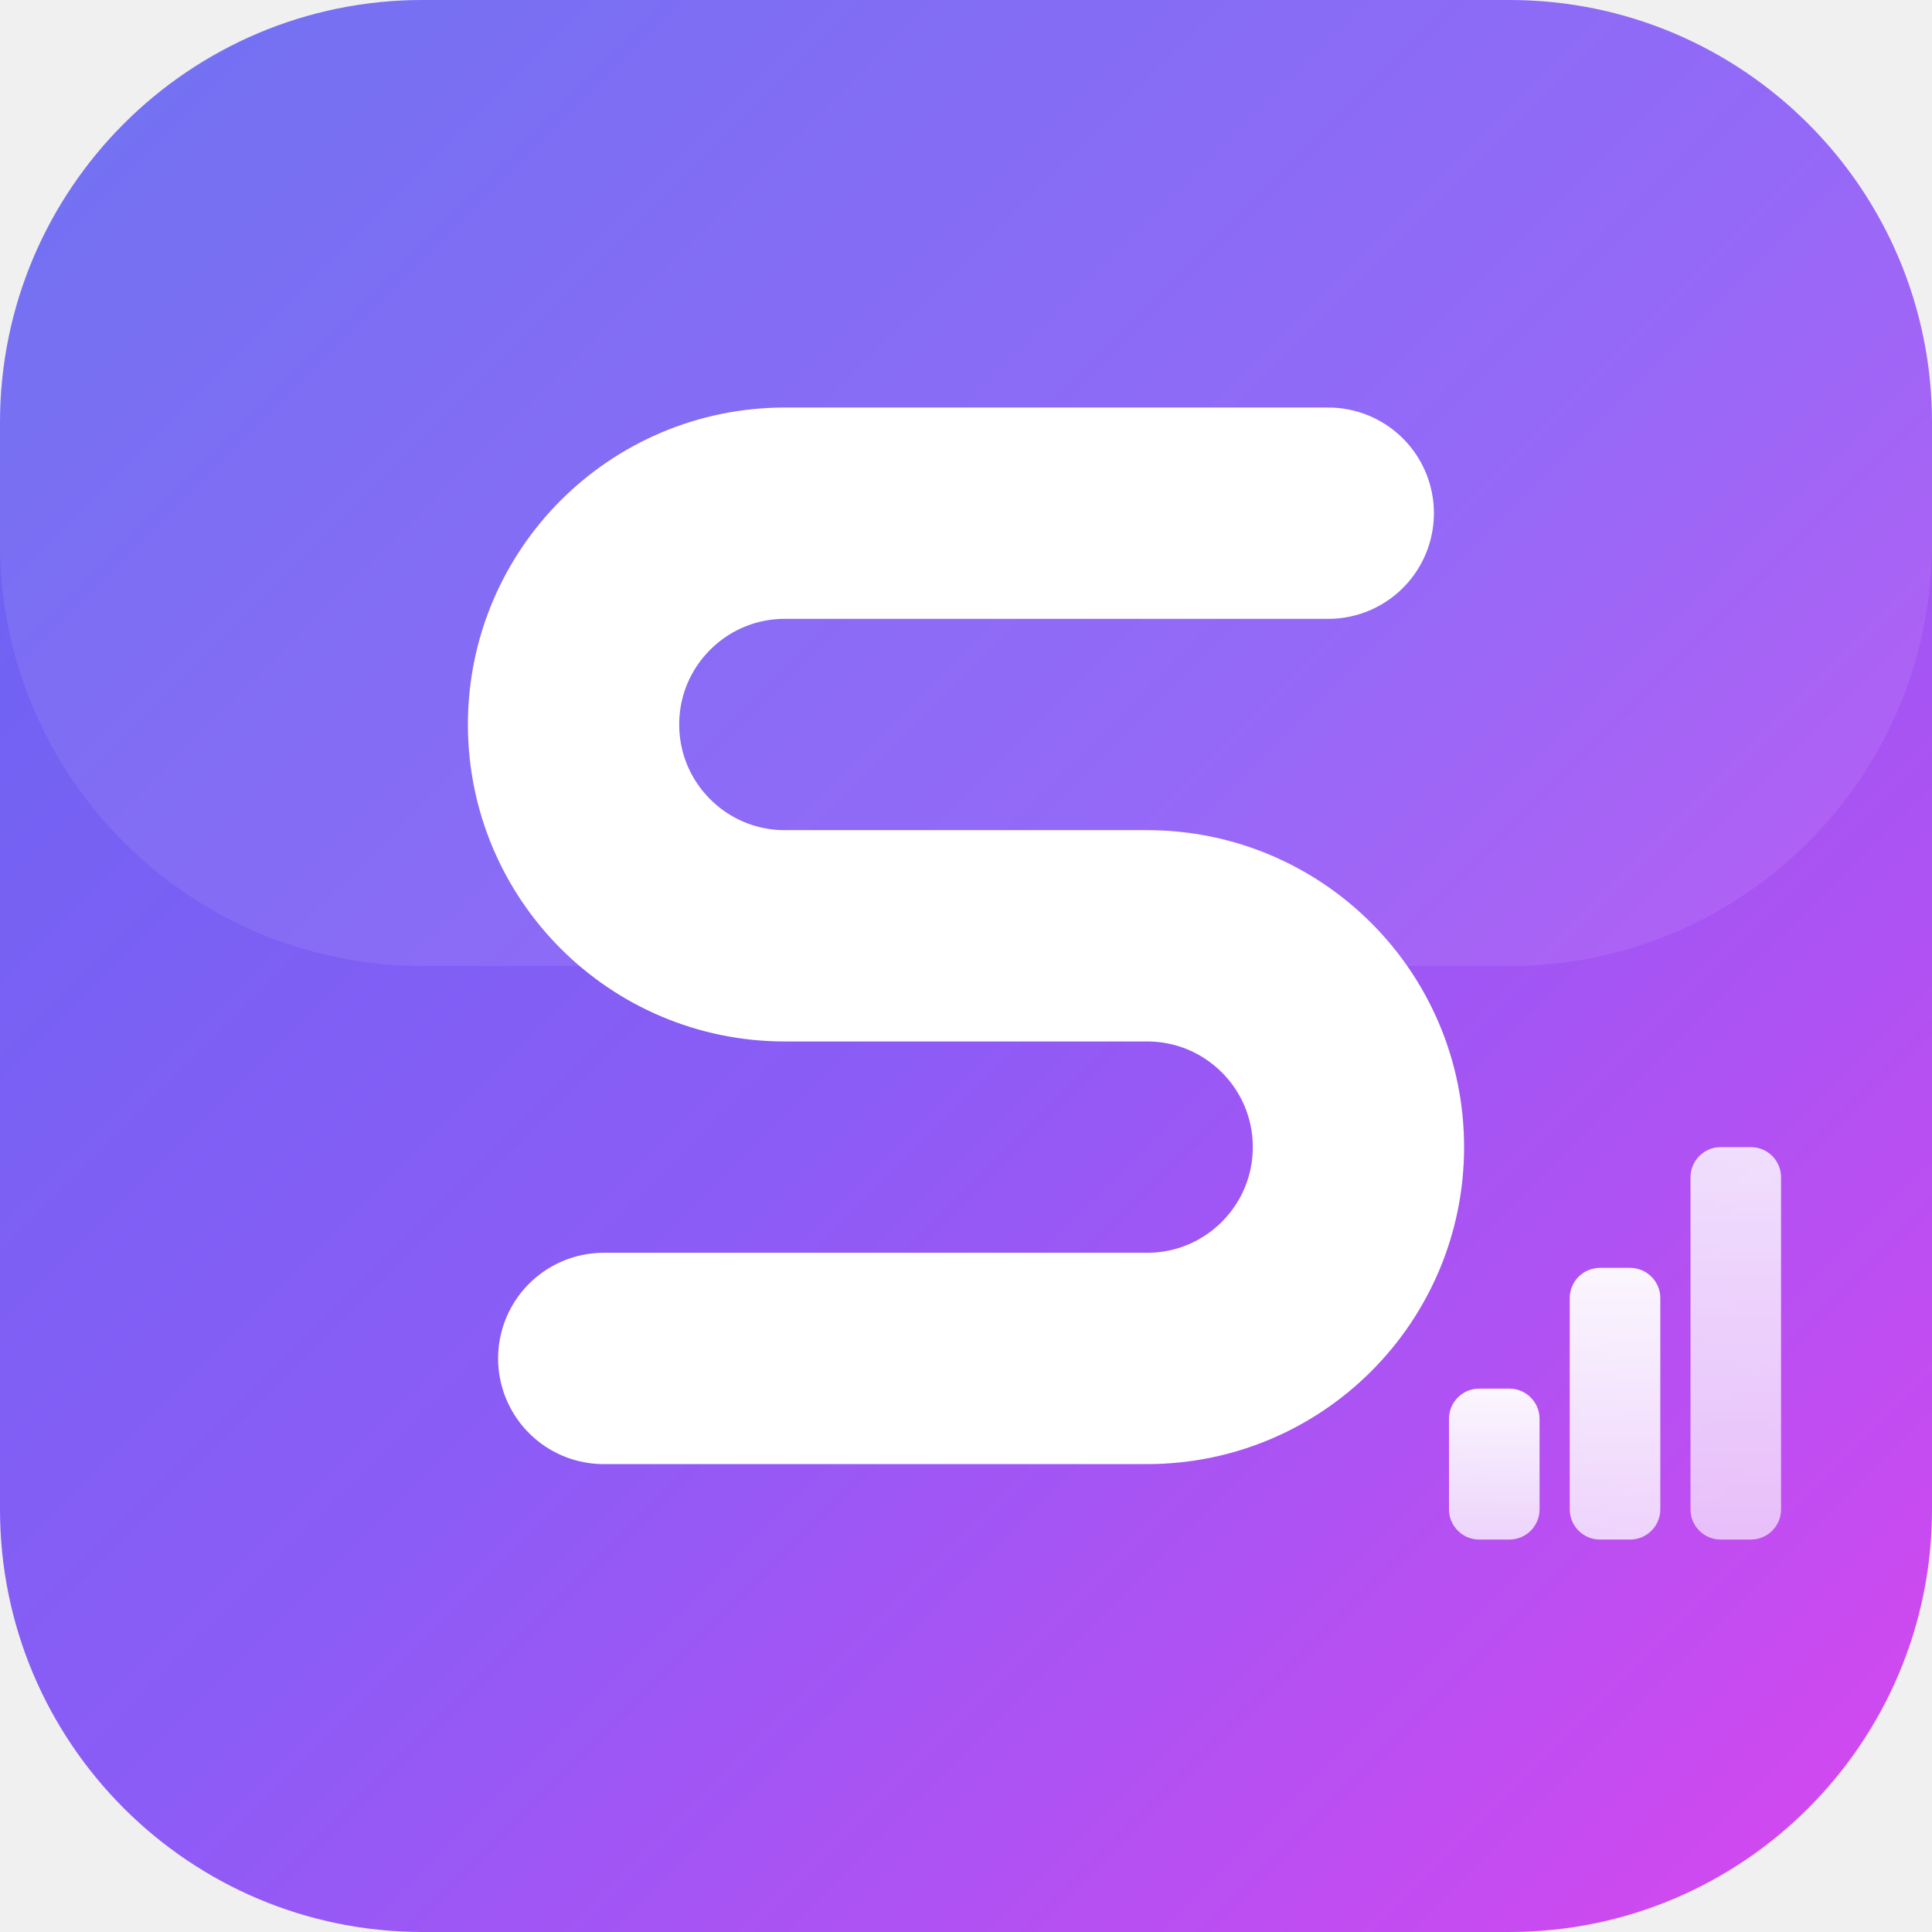
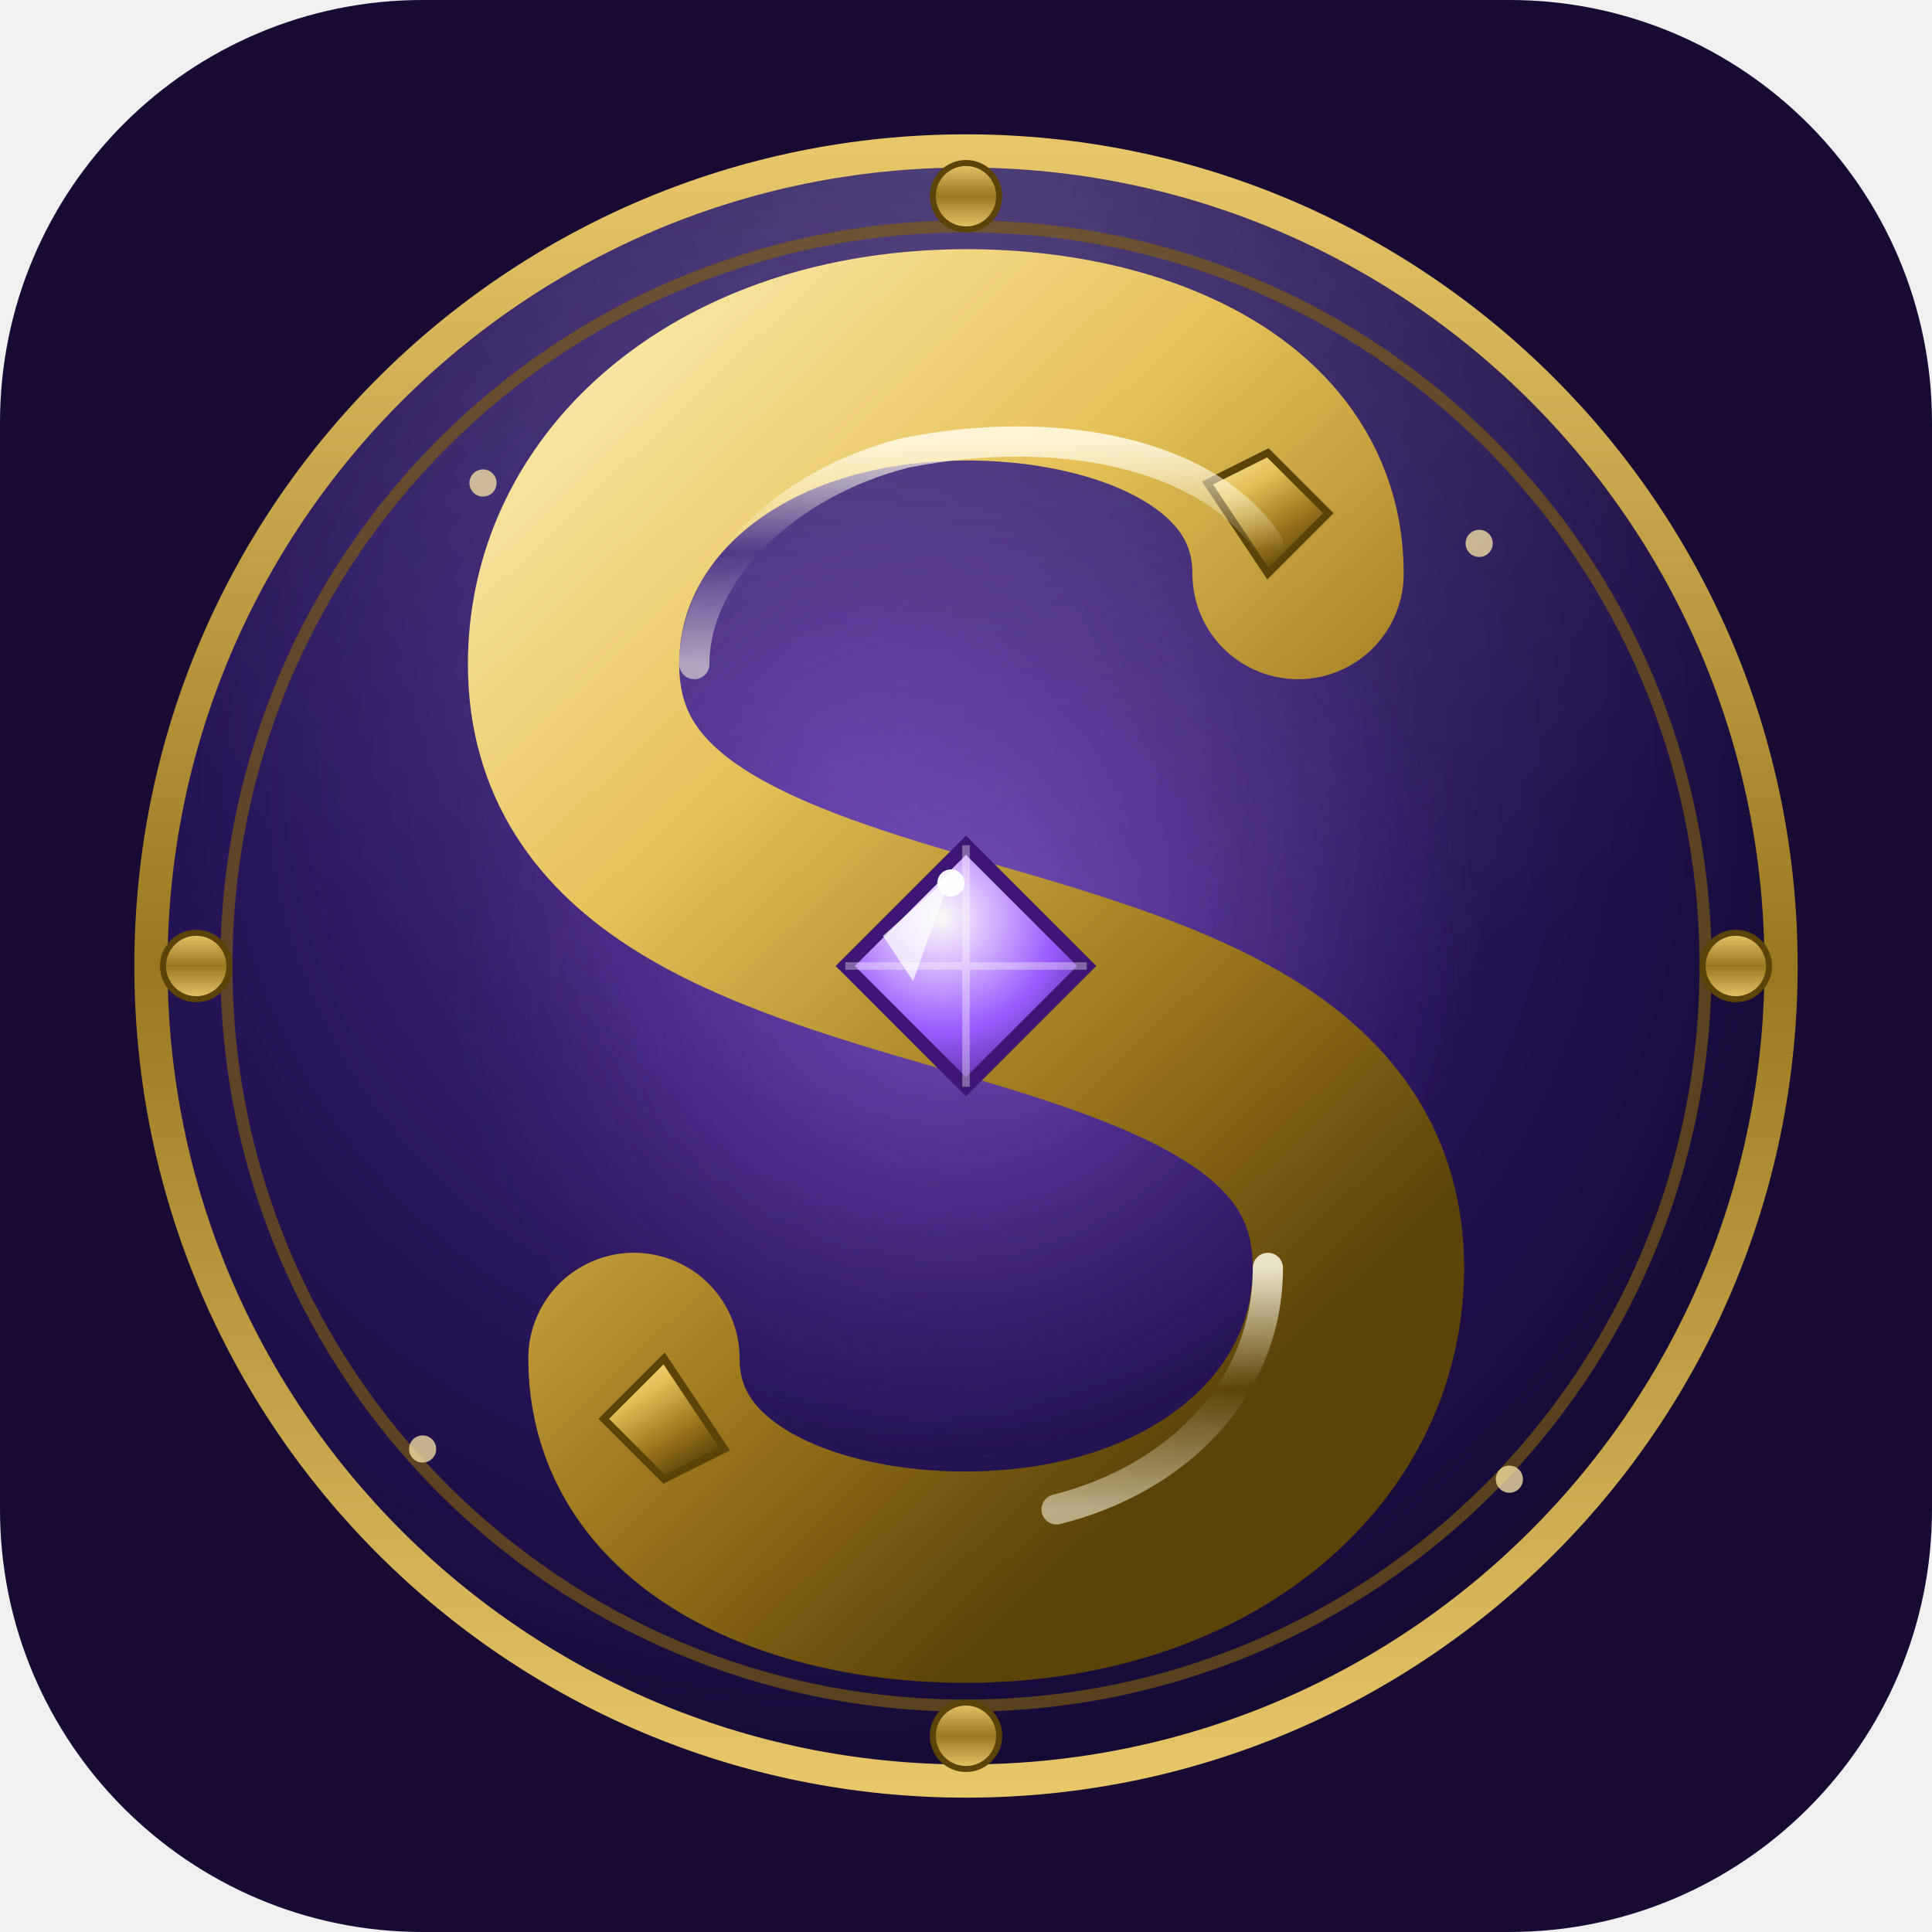
<svg xmlns="http://www.w3.org/2000/svg" viewBox="0 0 128 128" fill="none">
  <defs>
-     <linearGradient id="sBg" x1="0" y1="0" x2="1" y2="1">
-       <stop offset="0" stop-color="#6366F1" />
-       <stop offset="0.5" stop-color="#8B5CF6" />
-       <stop offset="1" stop-color="#D946EF" />
+     <radialGradient id="discBg" cx="0.42" cy="0.38" r="0.72">
+       <stop offset="0" stop-color="#4A2D8C" />
+       <stop offset="0.55" stop-color="#251456" />
+       <stop offset="1" stop-color="#0E0626" />
+     </radialGradient>
+     <linearGradient id="sGold" x1="0" y1="0" x2="0.6" y2="1">
+       <stop offset="0" stop-color="#FBE8A6" />
+       <stop offset="0.35" stop-color="#E5C158" />
+       <stop offset="0.7" stop-color="#A07A1E" />
+       <stop offset="1" stop-color="#5C4308" />
    </linearGradient>
-     <linearGradient id="sBar" x1="0" y1="0" x2="0" y2="1">
+     <linearGradient id="sShine" x1="0" y1="0" x2="0" y2="1">
+       <stop offset="0" stop-color="#FFFCE7" stop-opacity="0.85" />
+       <stop offset="0.5" stop-color="#FFFCE7" stop-opacity="0.0" />
+       <stop offset="1" stop-color="#FFFCE7" stop-opacity="0.55" />
+     </linearGradient>
+     <linearGradient id="ringGold" x1="0" y1="0" x2="0" y2="1">
+       <stop offset="0" stop-color="#E8C76A" />
+       <stop offset="0.5" stop-color="#9A7820" />
+       <stop offset="1" stop-color="#E8C76A" />
+     </linearGradient>
+     <radialGradient id="gem" cx="0.4" cy="0.3" r="0.85">
      <stop offset="0" stop-color="#FFFFFF" stop-opacity="0.95" />
-       <stop offset="1" stop-color="#FFFFFF" stop-opacity="0.75" />
-     </linearGradient>
+       <stop offset="0.18" stop-color="#E0C7FF" />
+       <stop offset="0.55" stop-color="#9B5CFF" />
+       <stop offset="1" stop-color="#3D1773" />
+     </radialGradient>
+     <radialGradient id="gemHalo" cx="0.5" cy="0.5" r="0.5">
+       <stop offset="0" stop-color="#B07BFF" stop-opacity="0.85" />
+       <stop offset="1" stop-color="#7038C8" stop-opacity="0" />
+     </radialGradient>
+     <radialGradient id="topGloss" cx="0.5" cy="0.0" r="0.6">
+       <stop offset="0" stop-color="#FFFFFF" stop-opacity="0.18" />
+       <stop offset="1" stop-color="#FFFFFF" stop-opacity="0" />
+     </radialGradient>
  </defs>
-   <rect x="0" y="0" width="128" height="128" rx="28" fill="url(#sBg)" />
-   <rect x="0" y="0" width="128" height="64" rx="28" fill="white" fill-opacity="0.08" />
-   <path d="     M 88 34     H 52     A 14 14 0 0 0 52 62     H 76     A 14 14 0 0 1 76 90     H 40   " stroke="white" stroke-width="14" stroke-linecap="round" stroke-linejoin="round" fill="none" />
-   <rect x="96" y="92" width="6" height="10" rx="2" fill="url(#sBar)" />
-   <rect x="104" y="84" width="6" height="18" rx="2" fill="url(#sBar)" />
-   <rect x="112" y="76" width="6" height="26" rx="2" fill="url(#sBar)" opacity="0.85" />
+   <rect x="0" y="0" width="128" height="128" rx="28" fill="#180A33" />
+   <circle cx="64" cy="64" r="54" fill="url(#discBg)" />
+   <circle cx="64" cy="64" r="54" fill="url(#topGloss)" />
+   <circle cx="64" cy="64" r="54" fill="none" stroke="url(#ringGold)" stroke-width="2.2" />
+   <circle cx="64" cy="64" r="49" fill="none" stroke="#7E5E10" stroke-width="0.8" stroke-opacity="0.65" />
+   <g fill="url(#ringGold)" stroke="#5C4308" stroke-width="0.4">
+     <circle cx="64" cy="13" r="2.2" />
+     <circle cx="115" cy="64" r="2.2" />
+     <circle cx="64" cy="115" r="2.2" />
+     <circle cx="13" cy="64" r="2.2" />
+   </g>
+   <circle cx="64" cy="64" r="34" fill="url(#gemHalo)" opacity="0.55" />
+   <g>
+     <path d="       M 86 38       C 86 26, 70 22, 58 24       C 46 26, 38 34, 38 44       C 38 56, 50 60, 64 64       C 78 68, 90 72, 90 84       C 90 94, 82 102, 70 104       C 58 106, 42 102, 42 90" stroke="url(#sGold)" stroke-width="14" stroke-linecap="round" fill="none" />
+     <path d="M 88 34 L 84 30 L 80 32 L 84 38 Z" fill="url(#sGold)" stroke="#5C4308" stroke-width="0.5" />
+     <path d="M 40 94 L 44 98 L 48 96 L 44 90 Z" fill="url(#sGold)" stroke="#5C4308" stroke-width="0.5" />
+     <path d="       M 84 36       C 80 30, 70 28, 60 30       C 52 32, 46 38, 46 44" stroke="url(#sShine)" stroke-width="2" stroke-linecap="round" fill="none" />
+     <path d="       M 70 100       C 78 98, 84 92, 84 84" stroke="url(#sShine)" stroke-width="2" stroke-linecap="round" fill="none" />
+   </g>
+   <g>
+     <path d="M 64 56 L 72 64 L 64 72 L 56 64 Z" fill="url(#gem)" stroke="#3D1773" stroke-width="0.9" />
+     <path d="M 64 56 L 64 72 M 56 64 L 72 64" stroke="#FFFFFF" stroke-opacity="0.35" stroke-width="0.5" />
+     <path d="M 58.5 62 L 63 58 L 60.5 65 Z" fill="#FFFFFF" fill-opacity="0.7" />
+     <circle cx="63" cy="58.5" r="0.9" fill="#FFFFFF" fill-opacity="0.95" />
+   </g>
+   <g fill="#FBE8A6" fill-opacity="0.75">
+     <circle cx="98" cy="36" r="0.9" />
+     <circle cx="32" cy="32" r="0.9" />
+     <circle cx="100" cy="98" r="0.9" />
+     <circle cx="28" cy="96" r="0.9" />
+   </g>
</svg>
